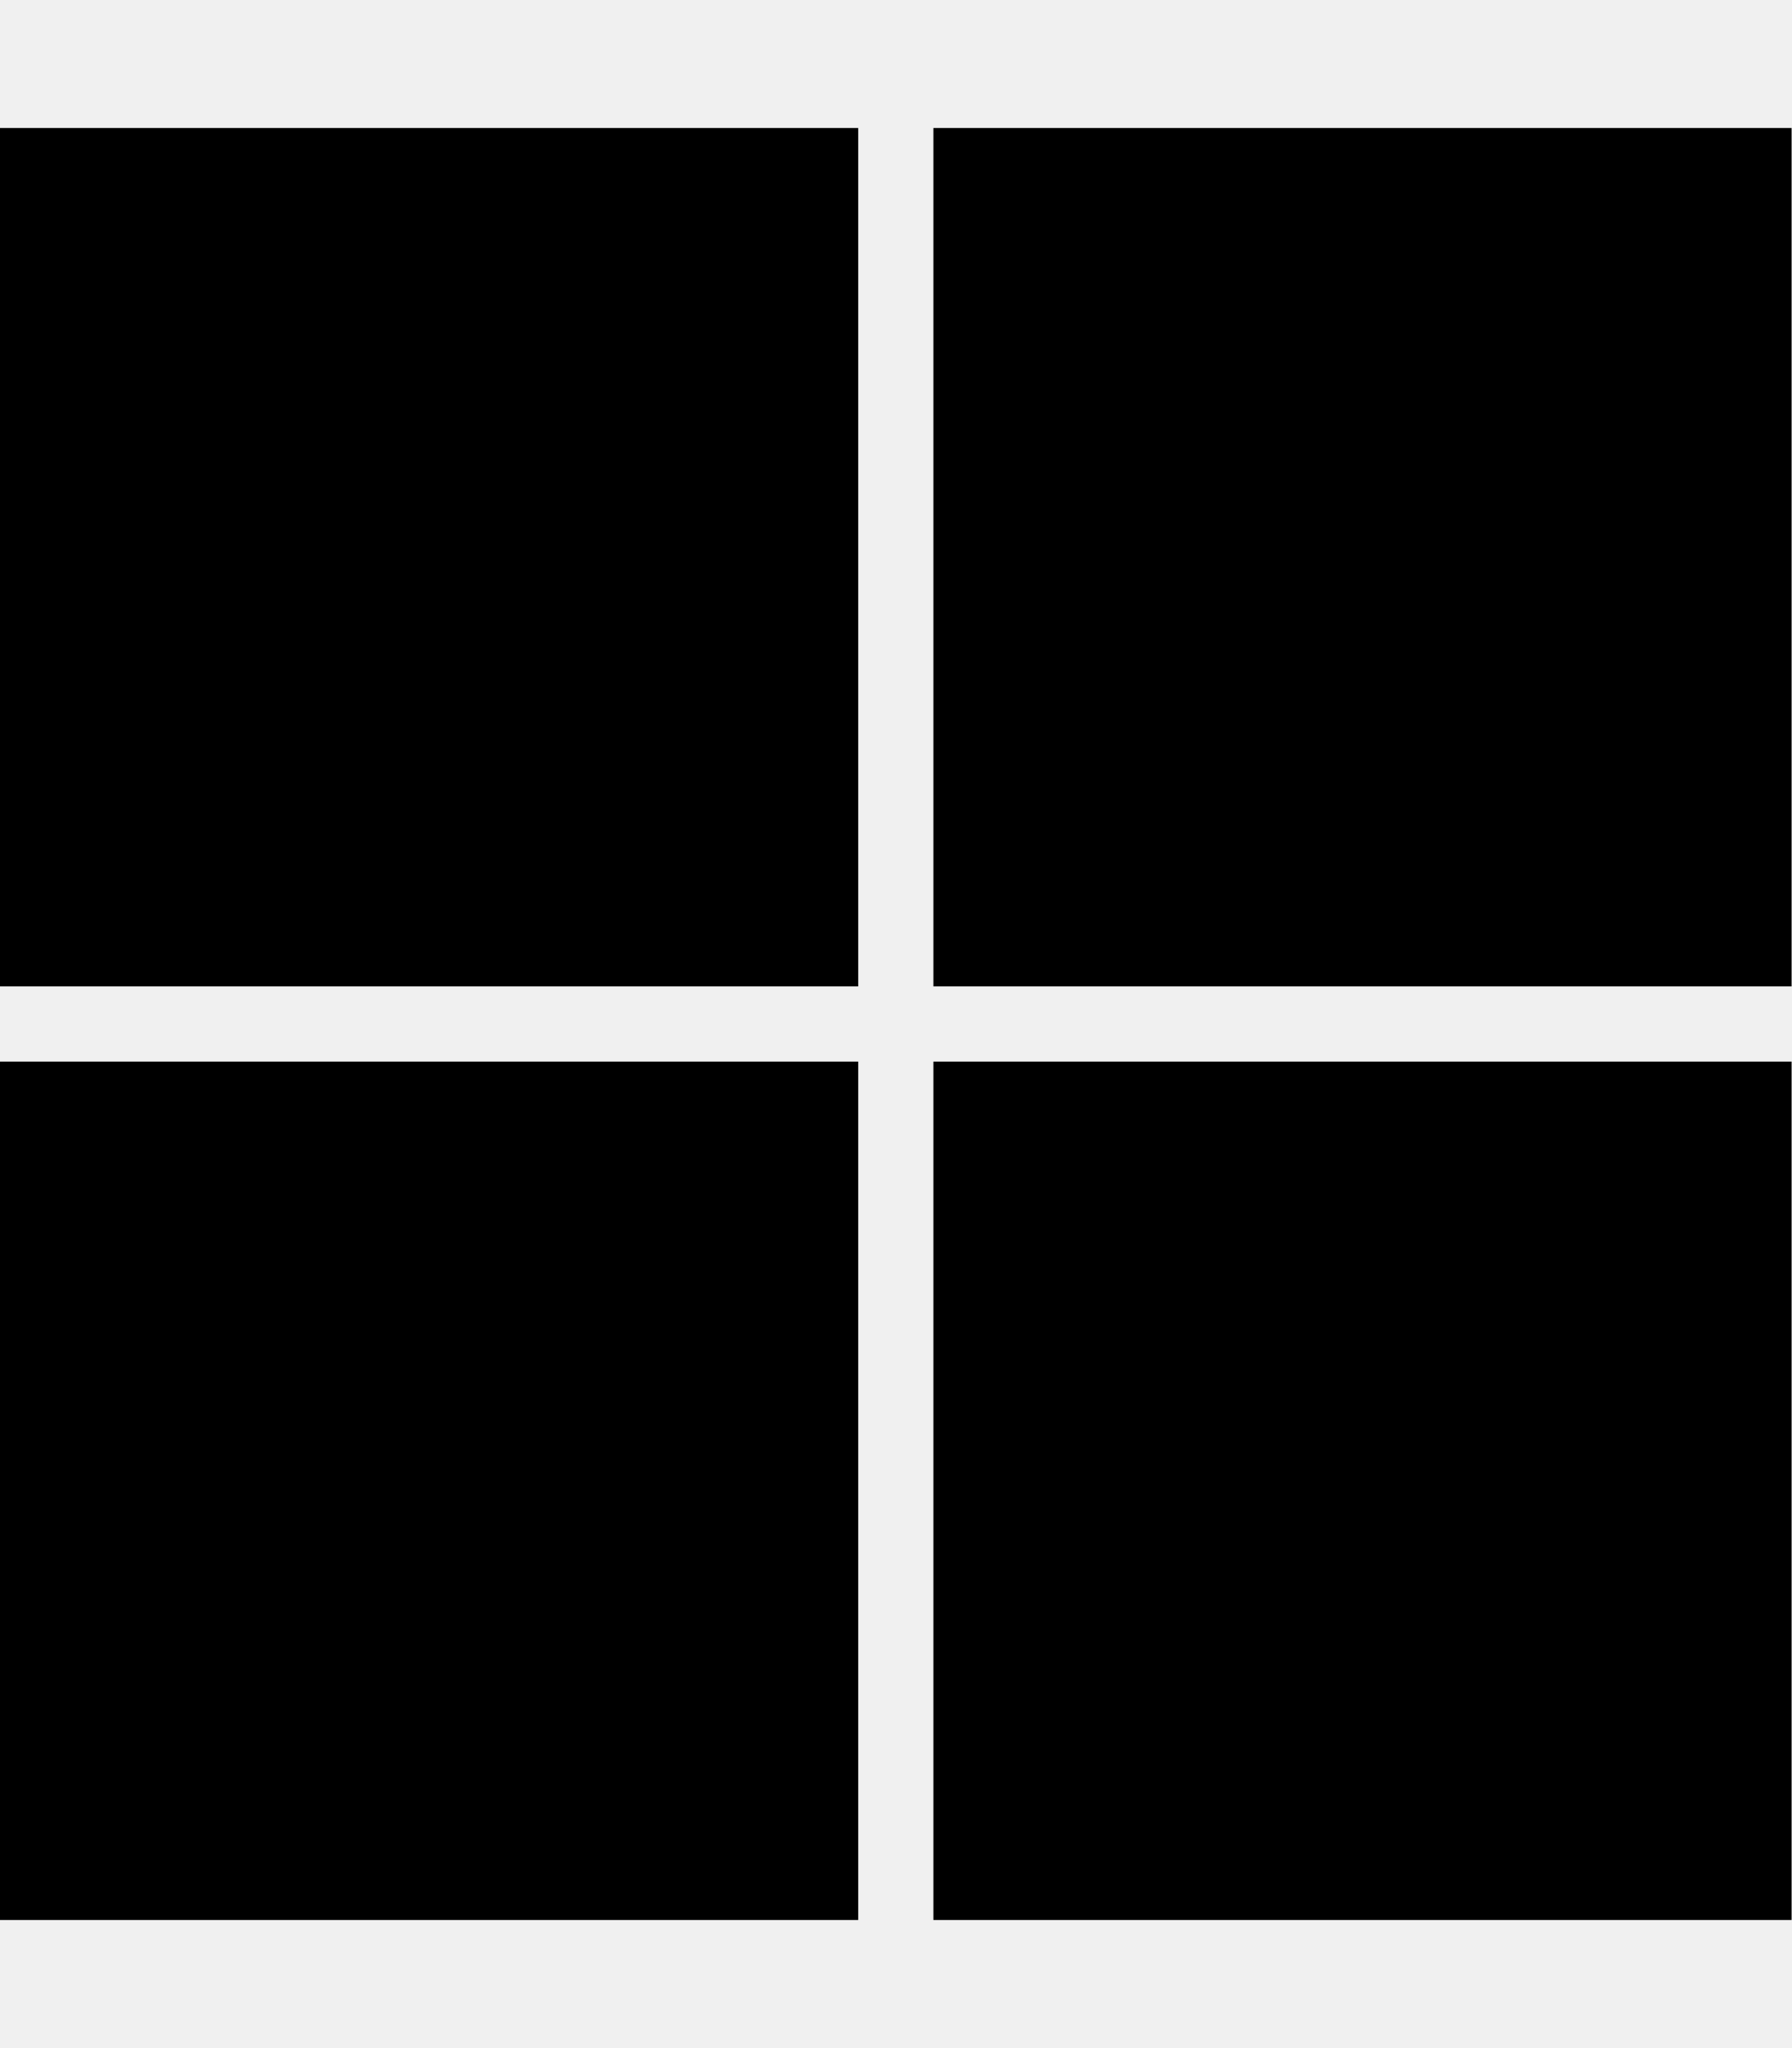
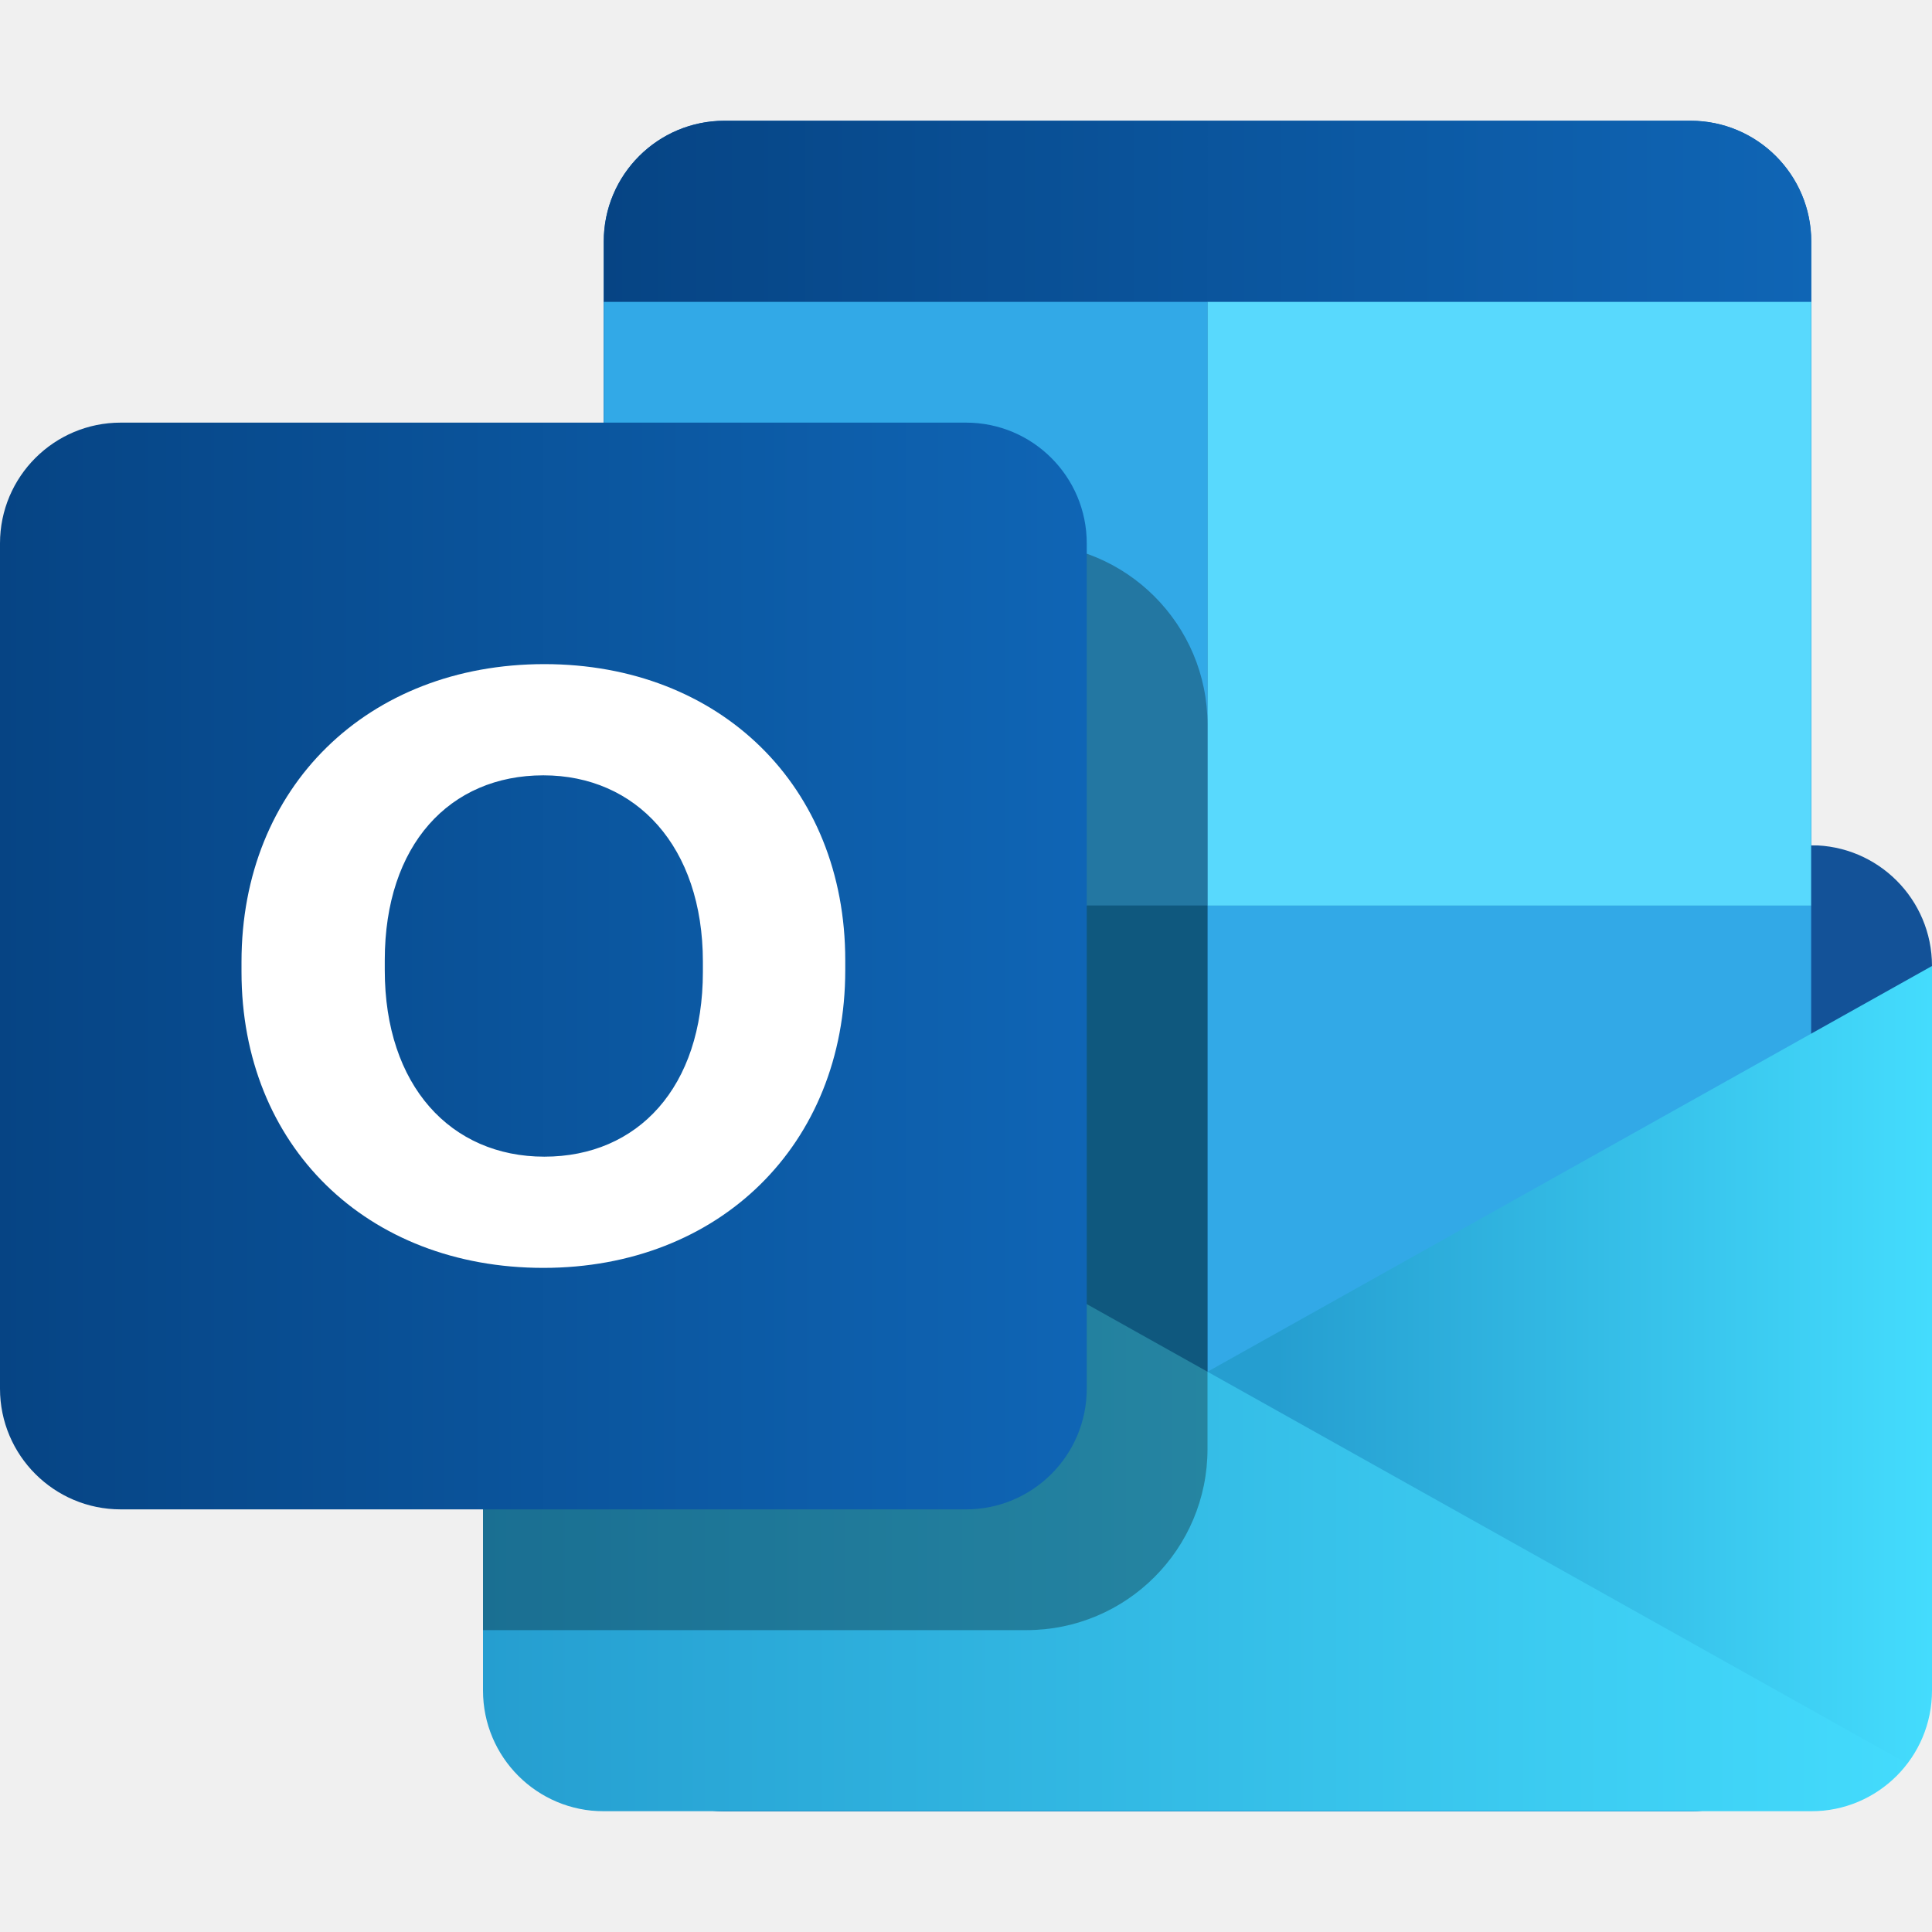
- <svg xmlns="http://www.w3.org/2000/svg" viewBox="0 0 448 512" fill="currentColor">
-   <path d="M0 32h214.6v214.6H0V32zm233.4 0H448v214.6H233.4V32zM0 265.4h214.6V480H0V265.4zm233.4 0H448V480H233.4V265.4z" />
+ <svg xmlns="http://www.w3.org/2000/svg" viewBox="0 0 32 32" fill="none">
+   <g id="SVGRepo_bgCarrier" stroke-width="0" />
+   <g id="SVGRepo_tracerCarrier" stroke-linecap="round" stroke-linejoin="round" />
+   <g id="SVGRepo_iconCarrier">
+     <rect x="10" y="2" width="20" height="28" rx="2" fill="#1066B5" />
+     <rect x="10" y="2" width="20" height="28" rx="2" fill="url(#paint0_linear_87_7742)" />
+     <rect x="10" y="5" width="10" height="10" fill="#32A9E7" />
+     <rect x="10" y="15" width="10" height="10" fill="#167EB4" />
+     <rect x="20" y="15" width="10" height="10" fill="#32A9E7" />
+     <rect x="20" y="5" width="10" height="10" fill="#58D9FD" />
+     <mask id="mask0_87_7742" style="mask-type:alpha" maskUnits="userSpaceOnUse" x="8" y="14" width="24" height="16">
+       <path d="M8 14H30C31.105 14 32 14.895 32 16V28C32 29.105 31.105 30 30 30H10C8.895 30 8 29.105 8 28V14Z" fill="url(#paint1_linear_87_7742)" />
+     </mask>
+     <g mask="url(#mask0_87_7742)">
+       <path d="M32 14V18H30V14H32Z" fill="#135298" />
+       <path d="M32 30V16L7 30H32Z" fill="url(#paint2_linear_87_7742)" />
+       <path d="M8 30V16L33 30H8Z" fill="url(#paint3_linear_87_7742)" />
+     </g>
+     <path d="M8 12C8 10.343 9.343 9 11 9H17C18.657 9 20 10.343 20 12V24C20 25.657 18.657 27 17 27H8V12Z" fill="#000000" fill-opacity="0.3" />
+     <rect y="7" width="18" height="18" rx="2" fill="url(#paint4_linear_87_7742)" />
+     <path d="M14 16.069V15.903C14 13.022 11.927 11 9.016 11C6.089 11 4 13.036 4 15.931V16.097C4 18.978 6.073 21 9 21C11.911 21 14 18.964 14 16.069ZM11.642 16.097C11.642 18.008 10.566 19.158 9.016 19.158C7.465 19.158 6.373 17.981 6.373 16.069V15.903C6.373 13.992 7.449 12.842 9 12.842C10.535 12.842 11.642 14.019 11.642 15.931V16.097Z" fill="white" />
+     <defs>
+       <linearGradient id="paint0_linear_87_7742" x1="10" y1="16" x2="30" y2="16" gradientUnits="userSpaceOnUse">
+         <stop stop-color="#064484" />
+         <stop offset="1" stop-color="#0F65B5" />
+       </linearGradient>
+       <linearGradient id="paint1_linear_87_7742" x1="8" y1="26.769" x2="32" y2="26.769" gradientUnits="userSpaceOnUse">
+         <stop stop-color="#1B366F" />
+         <stop offset="1" stop-color="#2657B0" />
+       </linearGradient>
+       <linearGradient id="paint2_linear_87_7742" x1="32" y1="23" x2="8" y2="23" gradientUnits="userSpaceOnUse">
+         <stop stop-color="#44DCFD" />
+         <stop offset="0.453" stop-color="#259ED0" />
+       </linearGradient>
+       <linearGradient id="paint3_linear_87_7742" x1="8" y1="23" x2="32" y2="23" gradientUnits="userSpaceOnUse">
+         <stop stop-color="#259ED0" />
+         <stop offset="1" stop-color="#44DCFD" />
+       </linearGradient>
+       <linearGradient id="paint4_linear_87_7742" x1="0" y1="16" x2="18" y2="16" gradientUnits="userSpaceOnUse">
+         <stop stop-color="#064484" />
+         <stop offset="1" stop-color="#0F65B5" />
+       </linearGradient>
+     </defs>
+   </g>
</svg>
